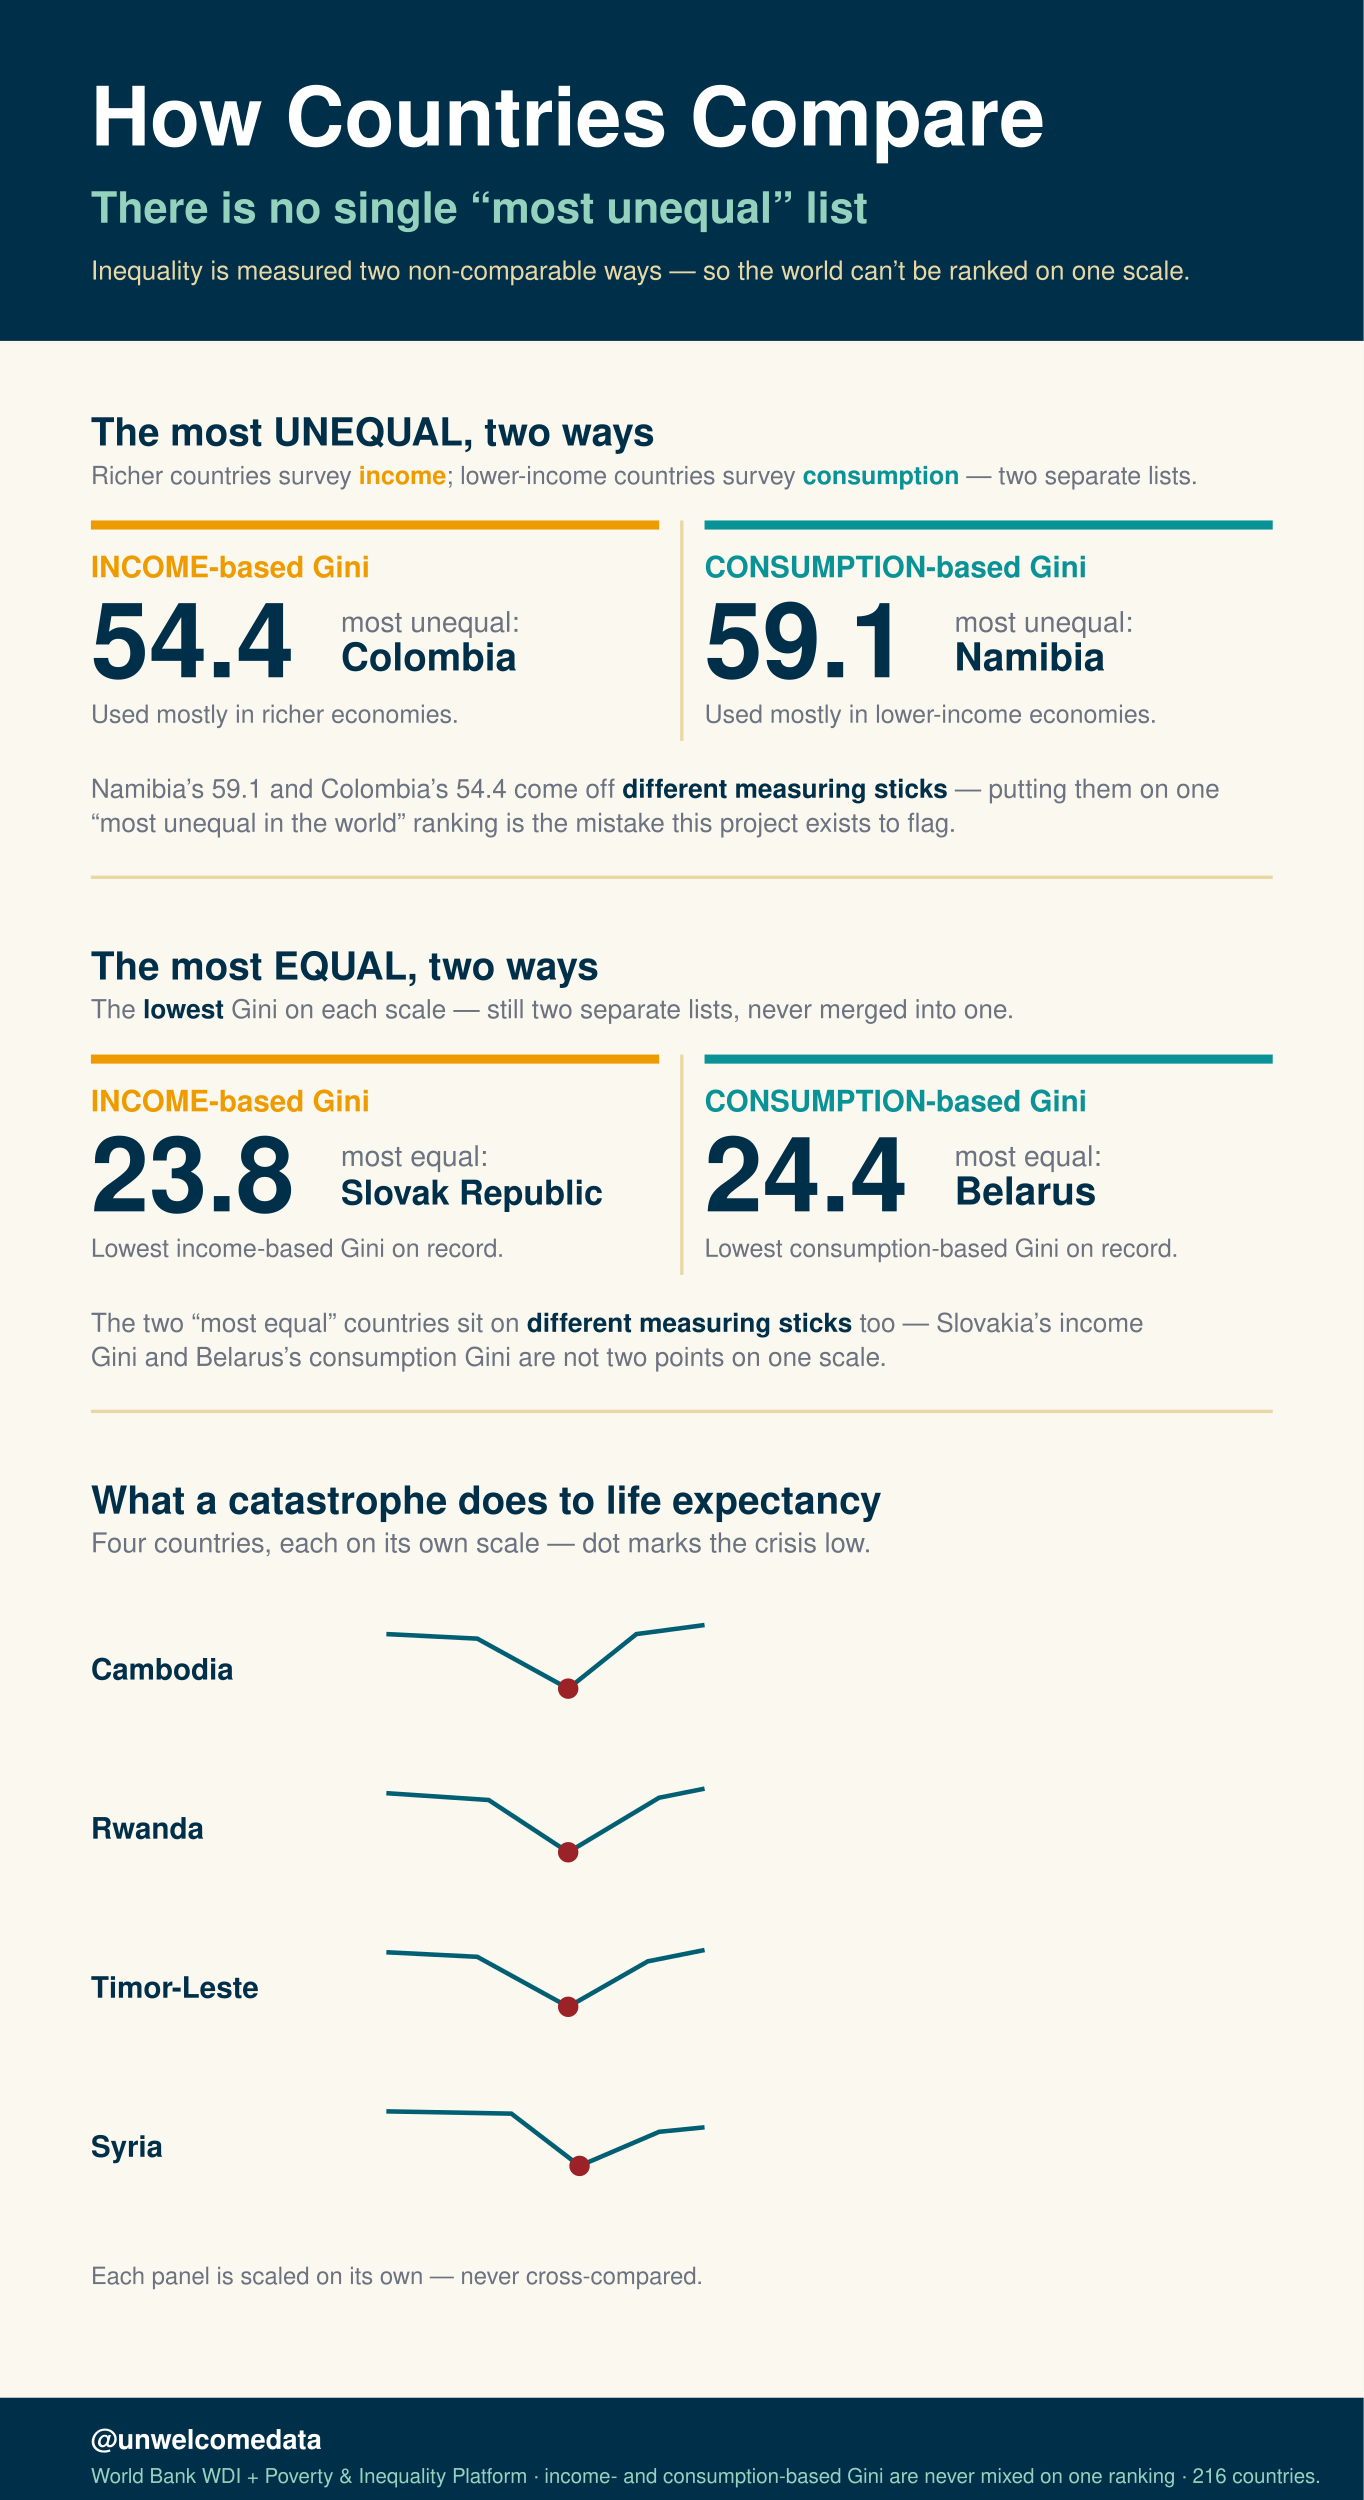
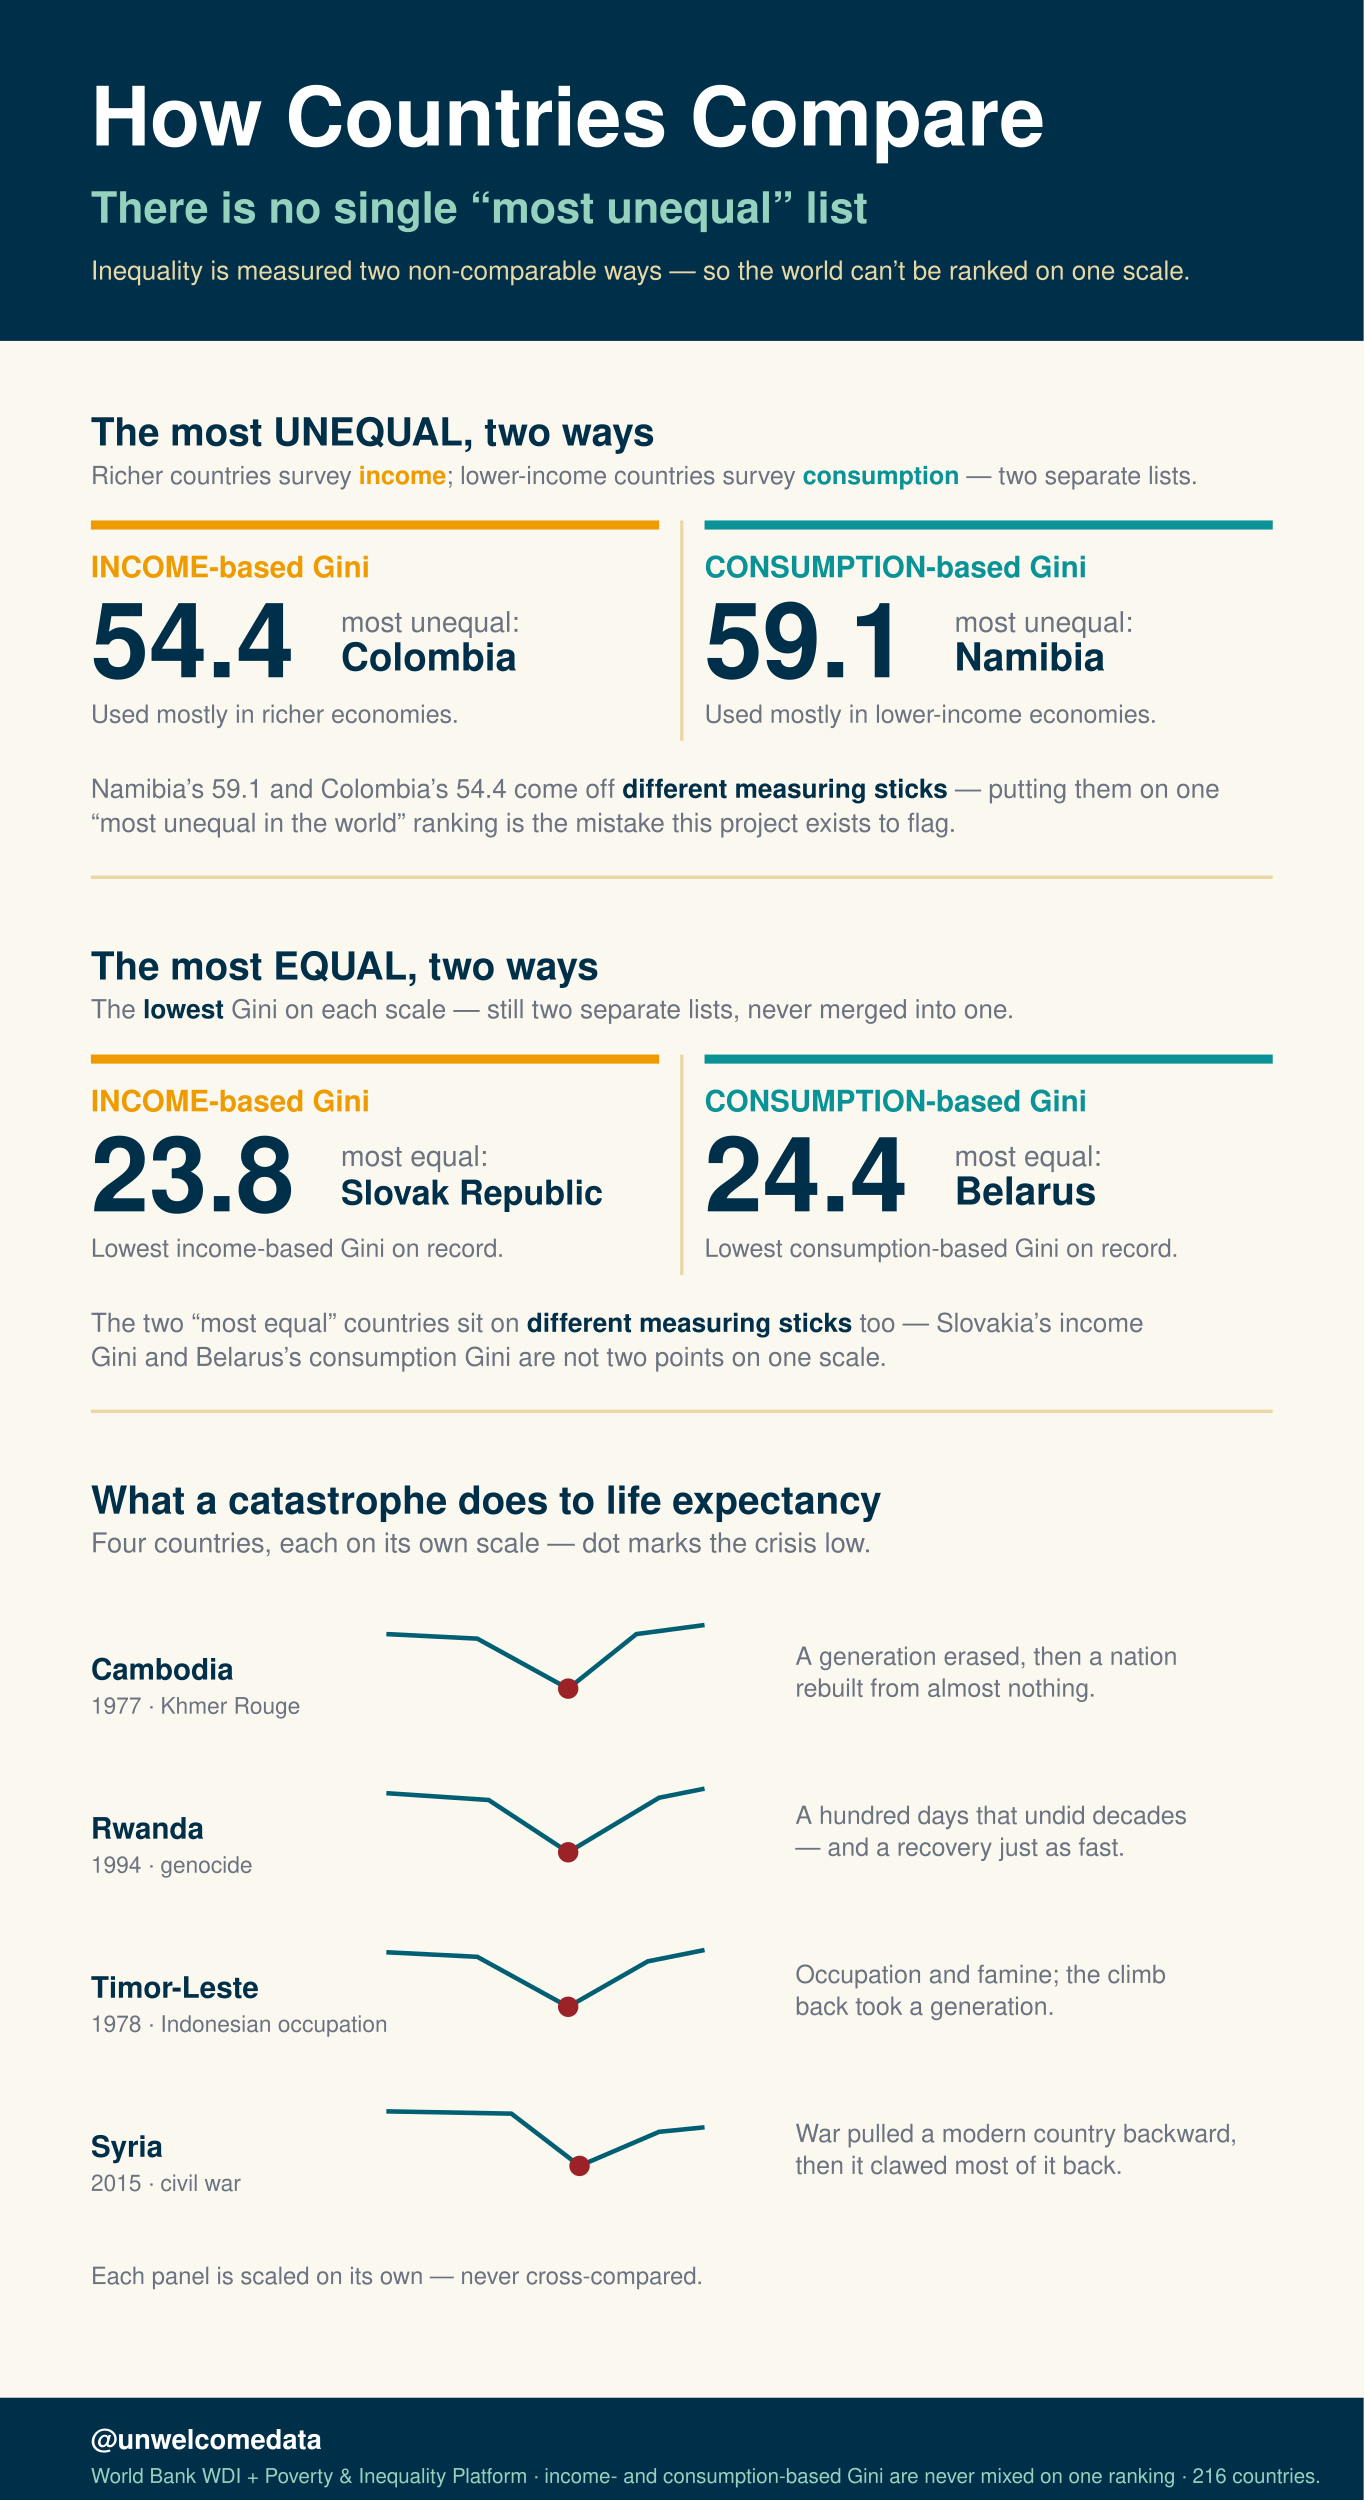
<svg xmlns="http://www.w3.org/2000/svg" width="1200" height="2200" viewBox="0 0 1200 2200" font-family="Helvetica, Arial, sans-serif">
  <rect width="1200" height="2200" fill="#FBF8F0" />
  <rect x="0" y="0" width="1200" height="300" fill="#003049" />
  <text x="80" y="128" fill="#FFFFFF" font-size="72" font-weight="bold">How Countries Compare</text>
  <text x="80" y="196" fill="#94D2BD" font-size="38" font-weight="bold">There is no single “most unequal” list</text>
  <text x="80" y="246" fill="#E9D8A6" font-size="23">Inequality is measured two non-comparable ways — so the world can’t be ranked on one scale.</text>
  <text x="80" y="392" fill="#003049" font-size="34" font-weight="bold">The most UNEQUAL, two ways</text>
  <text x="80" y="426" fill="#6B7280" font-size="22">Richer countries survey <tspan fill="#EE9B00" font-weight="bold">income</tspan>; lower-income countries survey <tspan fill="#0A9396" font-weight="bold">consumption</tspan> — two separate lists.</text>
  <rect x="80" y="458" width="500" height="8" fill="#EE9B00" />
  <text x="80" y="508" fill="#EE9B00" font-size="26" font-weight="bold">INCOME-based Gini</text>
  <text x="80" y="596" fill="#003049" font-size="92" font-weight="bold">54.4</text>
  <text x="300" y="556" fill="#6B7280" font-size="25">most unequal:</text>
  <text x="300" y="590" fill="#003049" font-size="34" font-weight="bold">Colombia</text>
  <text x="80" y="636" fill="#6B7280" font-size="22">Used mostly in richer economies.</text>
  <rect x="620" y="458" width="500" height="8" fill="#0A9396" />
  <text x="620" y="508" fill="#0A9396" font-size="26" font-weight="bold">CONSUMPTION-based Gini</text>
  <text x="620" y="596" fill="#003049" font-size="92" font-weight="bold">59.1</text>
  <text x="840" y="556" fill="#6B7280" font-size="25">most unequal:</text>
  <text x="840" y="590" fill="#003049" font-size="34" font-weight="bold">Namibia</text>
  <text x="620" y="636" fill="#6B7280" font-size="22">Used mostly in lower-income economies.</text>
  <line x1="600" y1="458" x2="600" y2="652" stroke="#E9D8A6" stroke-width="3" />
  <text x="80" y="702" fill="#6B7280" font-size="23">Namibia’s 59.1 and Colombia’s 54.4 come off <tspan fill="#003049" font-weight="bold">different measuring sticks</tspan> — putting them on one</text>
  <text x="80" y="732" fill="#6B7280" font-size="23">“most unequal in the world” ranking is the mistake this project exists to flag.</text>
  <line x1="80" y1="772" x2="1120" y2="772" stroke="#E9D8A6" stroke-width="3" />
  <text x="80" y="862" fill="#003049" font-size="34" font-weight="bold">The most EQUAL, two ways</text>
  <text x="80" y="896" fill="#6B7280" font-size="23">The <tspan fill="#003049" font-weight="bold">lowest</tspan> Gini on each scale — still two separate lists, never merged into one.</text>
  <rect x="80" y="928" width="500" height="8" fill="#EE9B00" />
  <text x="80" y="978" fill="#EE9B00" font-size="26" font-weight="bold">INCOME-based Gini</text>
  <text x="80" y="1066" fill="#003049" font-size="92" font-weight="bold">23.8</text>
  <text x="300" y="1026" fill="#6B7280" font-size="25">most equal:</text>
  <text x="300" y="1060" fill="#003049" font-size="30" font-weight="bold">Slovak Republic</text>
  <text x="80" y="1106" fill="#6B7280" font-size="22">Lowest income-based Gini on record.</text>
  <rect x="620" y="928" width="500" height="8" fill="#0A9396" />
  <text x="620" y="978" fill="#0A9396" font-size="26" font-weight="bold">CONSUMPTION-based Gini</text>
  <text x="620" y="1066" fill="#003049" font-size="92" font-weight="bold">24.4</text>
  <text x="840" y="1026" fill="#6B7280" font-size="25">most equal:</text>
  <text x="840" y="1060" fill="#003049" font-size="34" font-weight="bold">Belarus</text>
  <text x="620" y="1106" fill="#6B7280" font-size="22">Lowest consumption-based Gini on record.</text>
  <line x1="600" y1="928" x2="600" y2="1122" stroke="#E9D8A6" stroke-width="3" />
  <text x="80" y="1172" fill="#6B7280" font-size="23">The two “most equal” countries sit on <tspan fill="#003049" font-weight="bold">different measuring sticks</tspan> too — Slovakia’s income</text>
  <text x="80" y="1202" fill="#6B7280" font-size="23">Gini and Belarus’s consumption Gini are not two points on one scale.</text>
  <line x1="80" y1="1242" x2="1120" y2="1242" stroke="#E9D8A6" stroke-width="3" />
  <text x="80" y="1332" fill="#003049" font-size="34" font-weight="bold">What a catastrophe does to life expectancy</text>
  <text x="80" y="1366" fill="#6B7280" font-size="24">Four countries, each on its own scale — dot marks the crisis low.</text>
  <text x="80" y="1478" fill="#003049" font-size="26" font-weight="bold">Cambodia</text>
+   <text x="80" y="1508" fill="#6B7280" font-size="20">1977 · Khmer Rouge</text>
  <polyline points="340,1438 420,1442 500,1486 560,1438 620,1430" fill="none" stroke="#005F73" stroke-width="4" />
  <circle cx="500" cy="1486" r="9" fill="#9B2226" />
+   <text x="700" y="1465" fill="#6B7280" font-size="22">A generation erased, then a nation</text>
+   <text x="700" y="1493" fill="#6B7280" font-size="22">rebuilt from almost nothing.</text>
  <text x="80" y="1618" fill="#003049" font-size="26" font-weight="bold">Rwanda</text>
+   <text x="80" y="1648" fill="#6B7280" font-size="20">1994 · genocide</text>
  <polyline points="340,1578 430,1584 500,1630 580,1582 620,1574" fill="none" stroke="#005F73" stroke-width="4" />
  <circle cx="500" cy="1630" r="9" fill="#9B2226" />
+   <text x="700" y="1605" fill="#6B7280" font-size="22">A hundred days that undid decades</text>
+   <text x="700" y="1633" fill="#6B7280" font-size="22">— and a recovery just as fast.</text>
  <text x="80" y="1758" fill="#003049" font-size="26" font-weight="bold">Timor-Leste</text>
+   <text x="80" y="1788" fill="#6B7280" font-size="20">1978 · Indonesian occupation</text>
  <polyline points="340,1718 420,1722 500,1766 570,1726 620,1716" fill="none" stroke="#005F73" stroke-width="4" />
  <circle cx="500" cy="1766" r="9" fill="#9B2226" />
+   <text x="700" y="1745" fill="#6B7280" font-size="22">Occupation and famine; the climb</text>
+   <text x="700" y="1773" fill="#6B7280" font-size="22">back took a generation.</text>
  <text x="80" y="1898" fill="#003049" font-size="26" font-weight="bold">Syria</text>
+   <text x="80" y="1928" fill="#6B7280" font-size="20">2015 · civil war</text>
  <polyline points="340,1858 450,1860 510,1906 580,1876 620,1872" fill="none" stroke="#005F73" stroke-width="4" />
  <circle cx="510" cy="1906" r="9" fill="#9B2226" />
+   <text x="700" y="1885" fill="#6B7280" font-size="22">War pulled a modern country backward,</text>
+   <text x="700" y="1913" fill="#6B7280" font-size="22">then it clawed most of it back.</text>
  <text x="80" y="2010" fill="#6B7280" font-size="21">Each panel is scaled on its own — never cross-compared.</text>
  <rect x="0" y="2110" width="1200" height="90" fill="#003049" />
  <text x="80" y="2155" fill="#FFFFFF" font-size="24" font-weight="bold">@unwelcomedata</text>
  <text x="80" y="2185" fill="#94D2BD" font-size="18">World Bank WDI + Poverty &amp; Inequality Platform · income- and consumption-based Gini are never mixed on one ranking · 216 countries.</text>
</svg>
